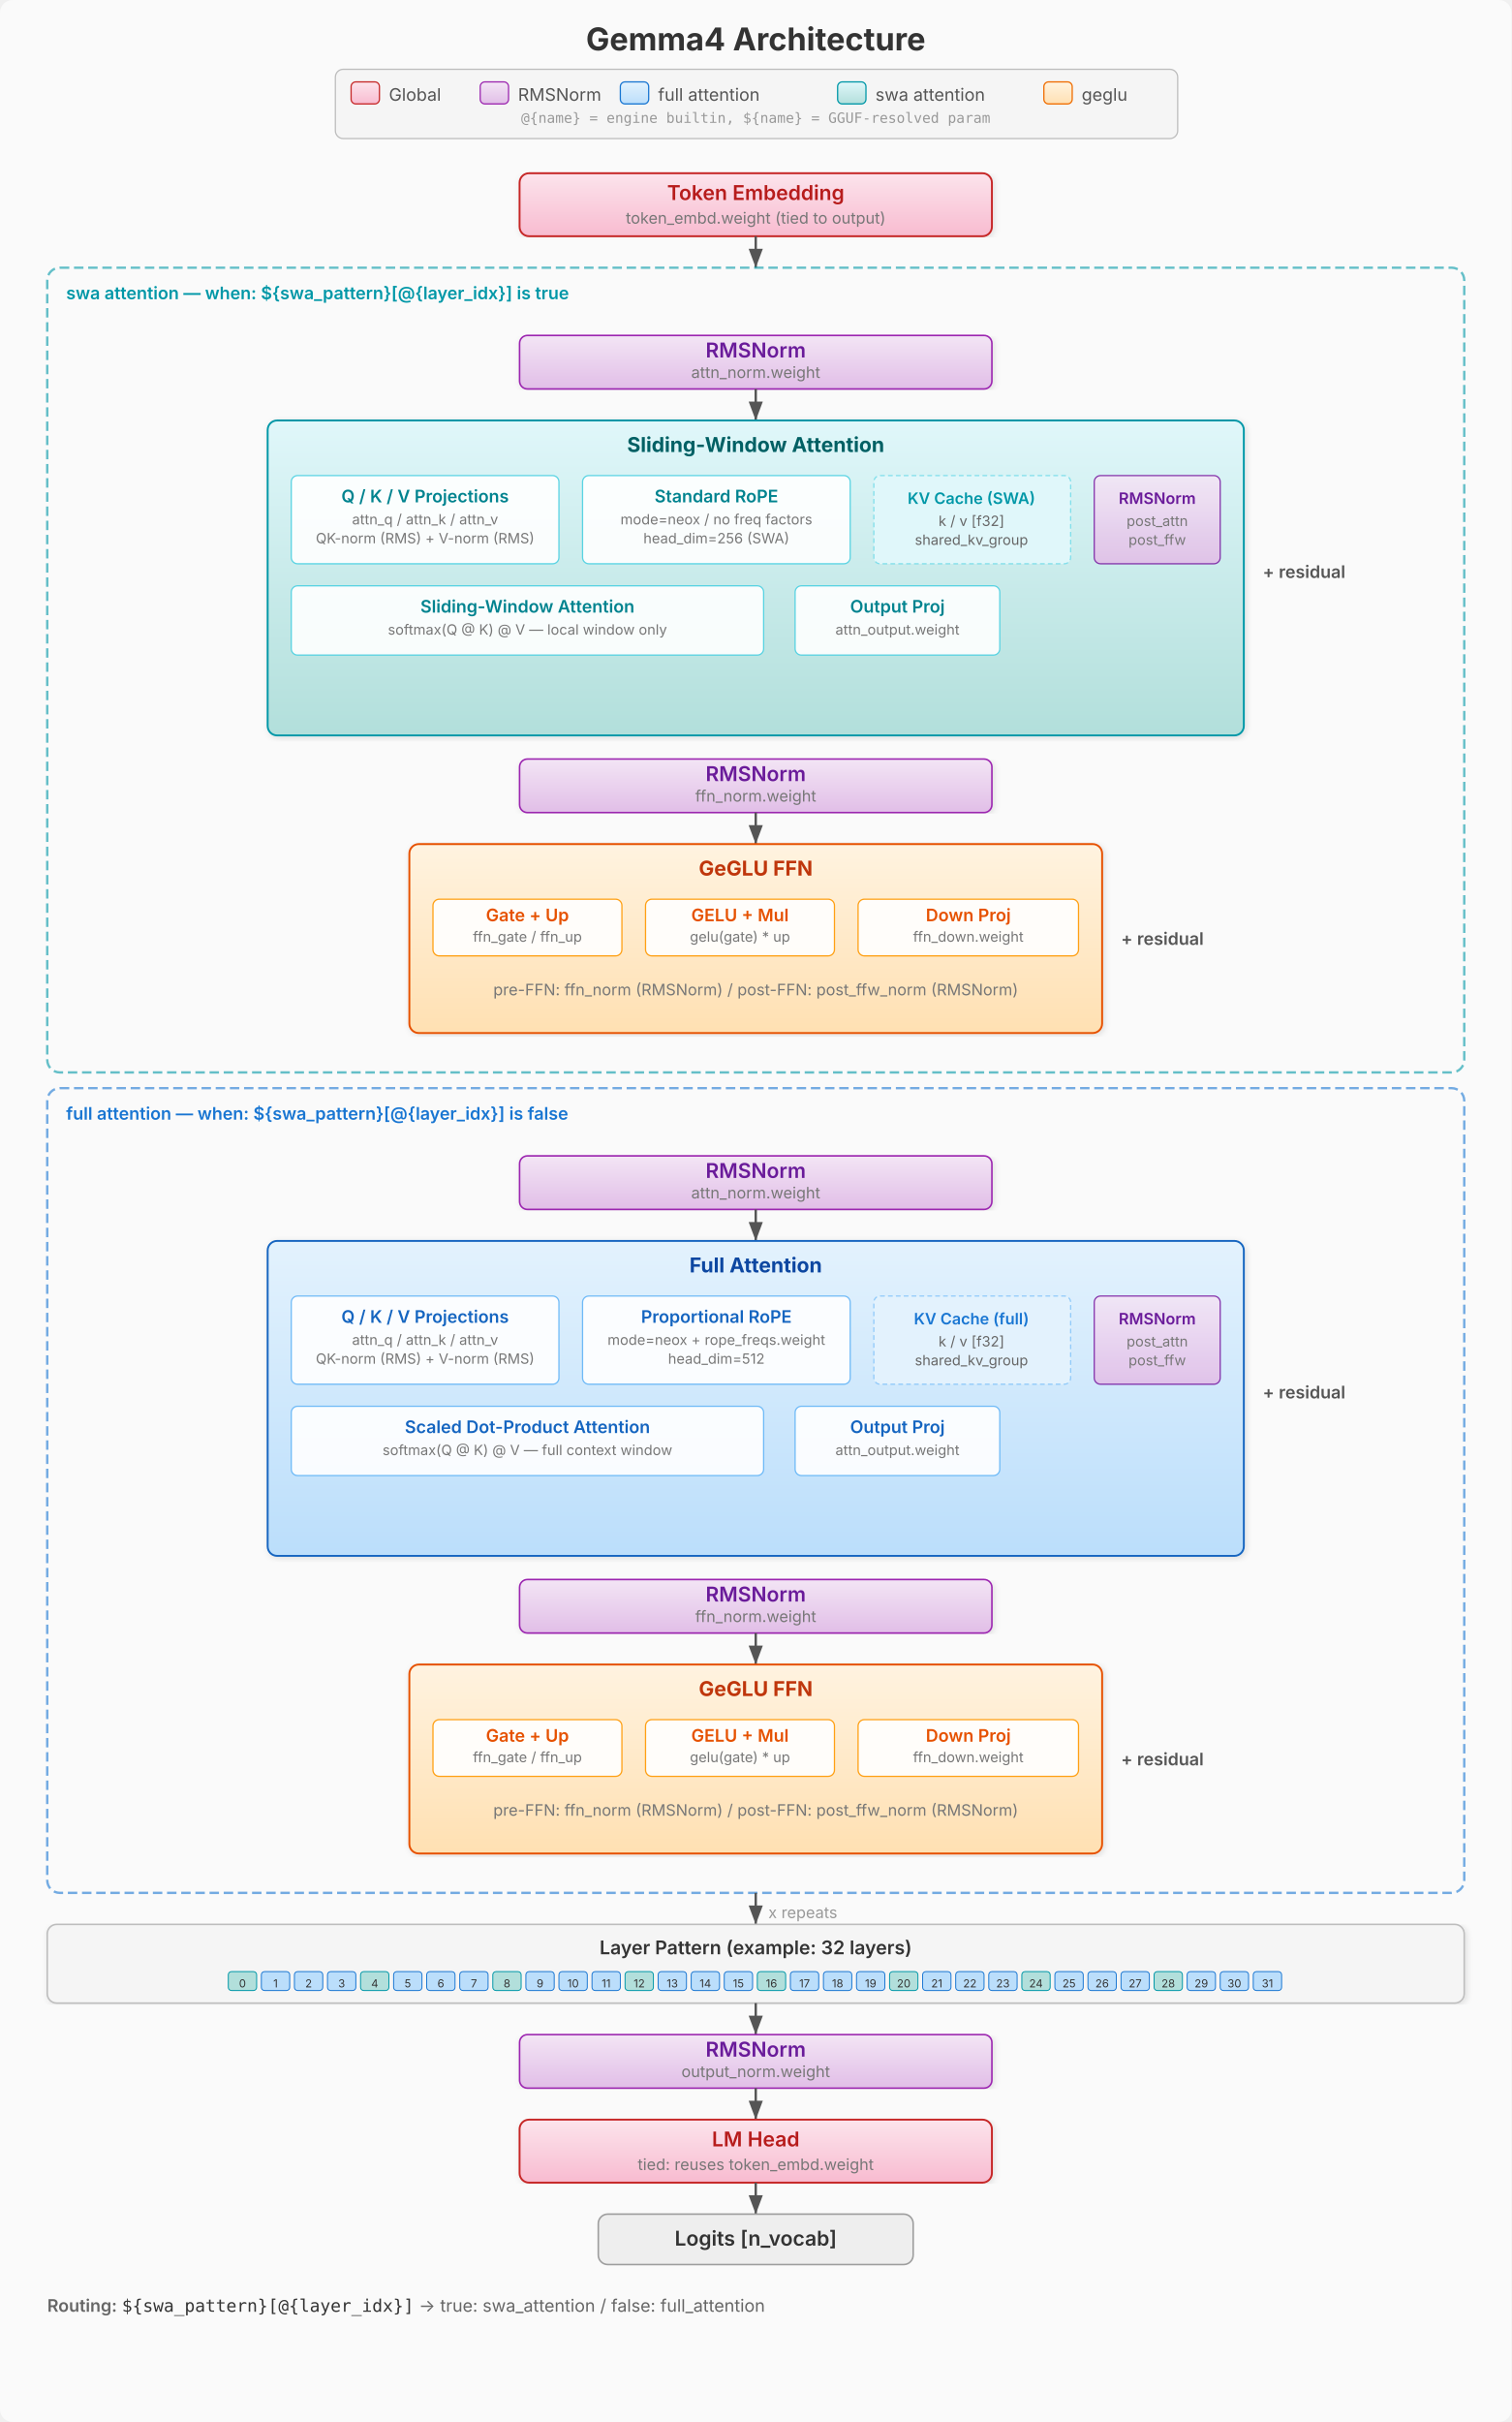
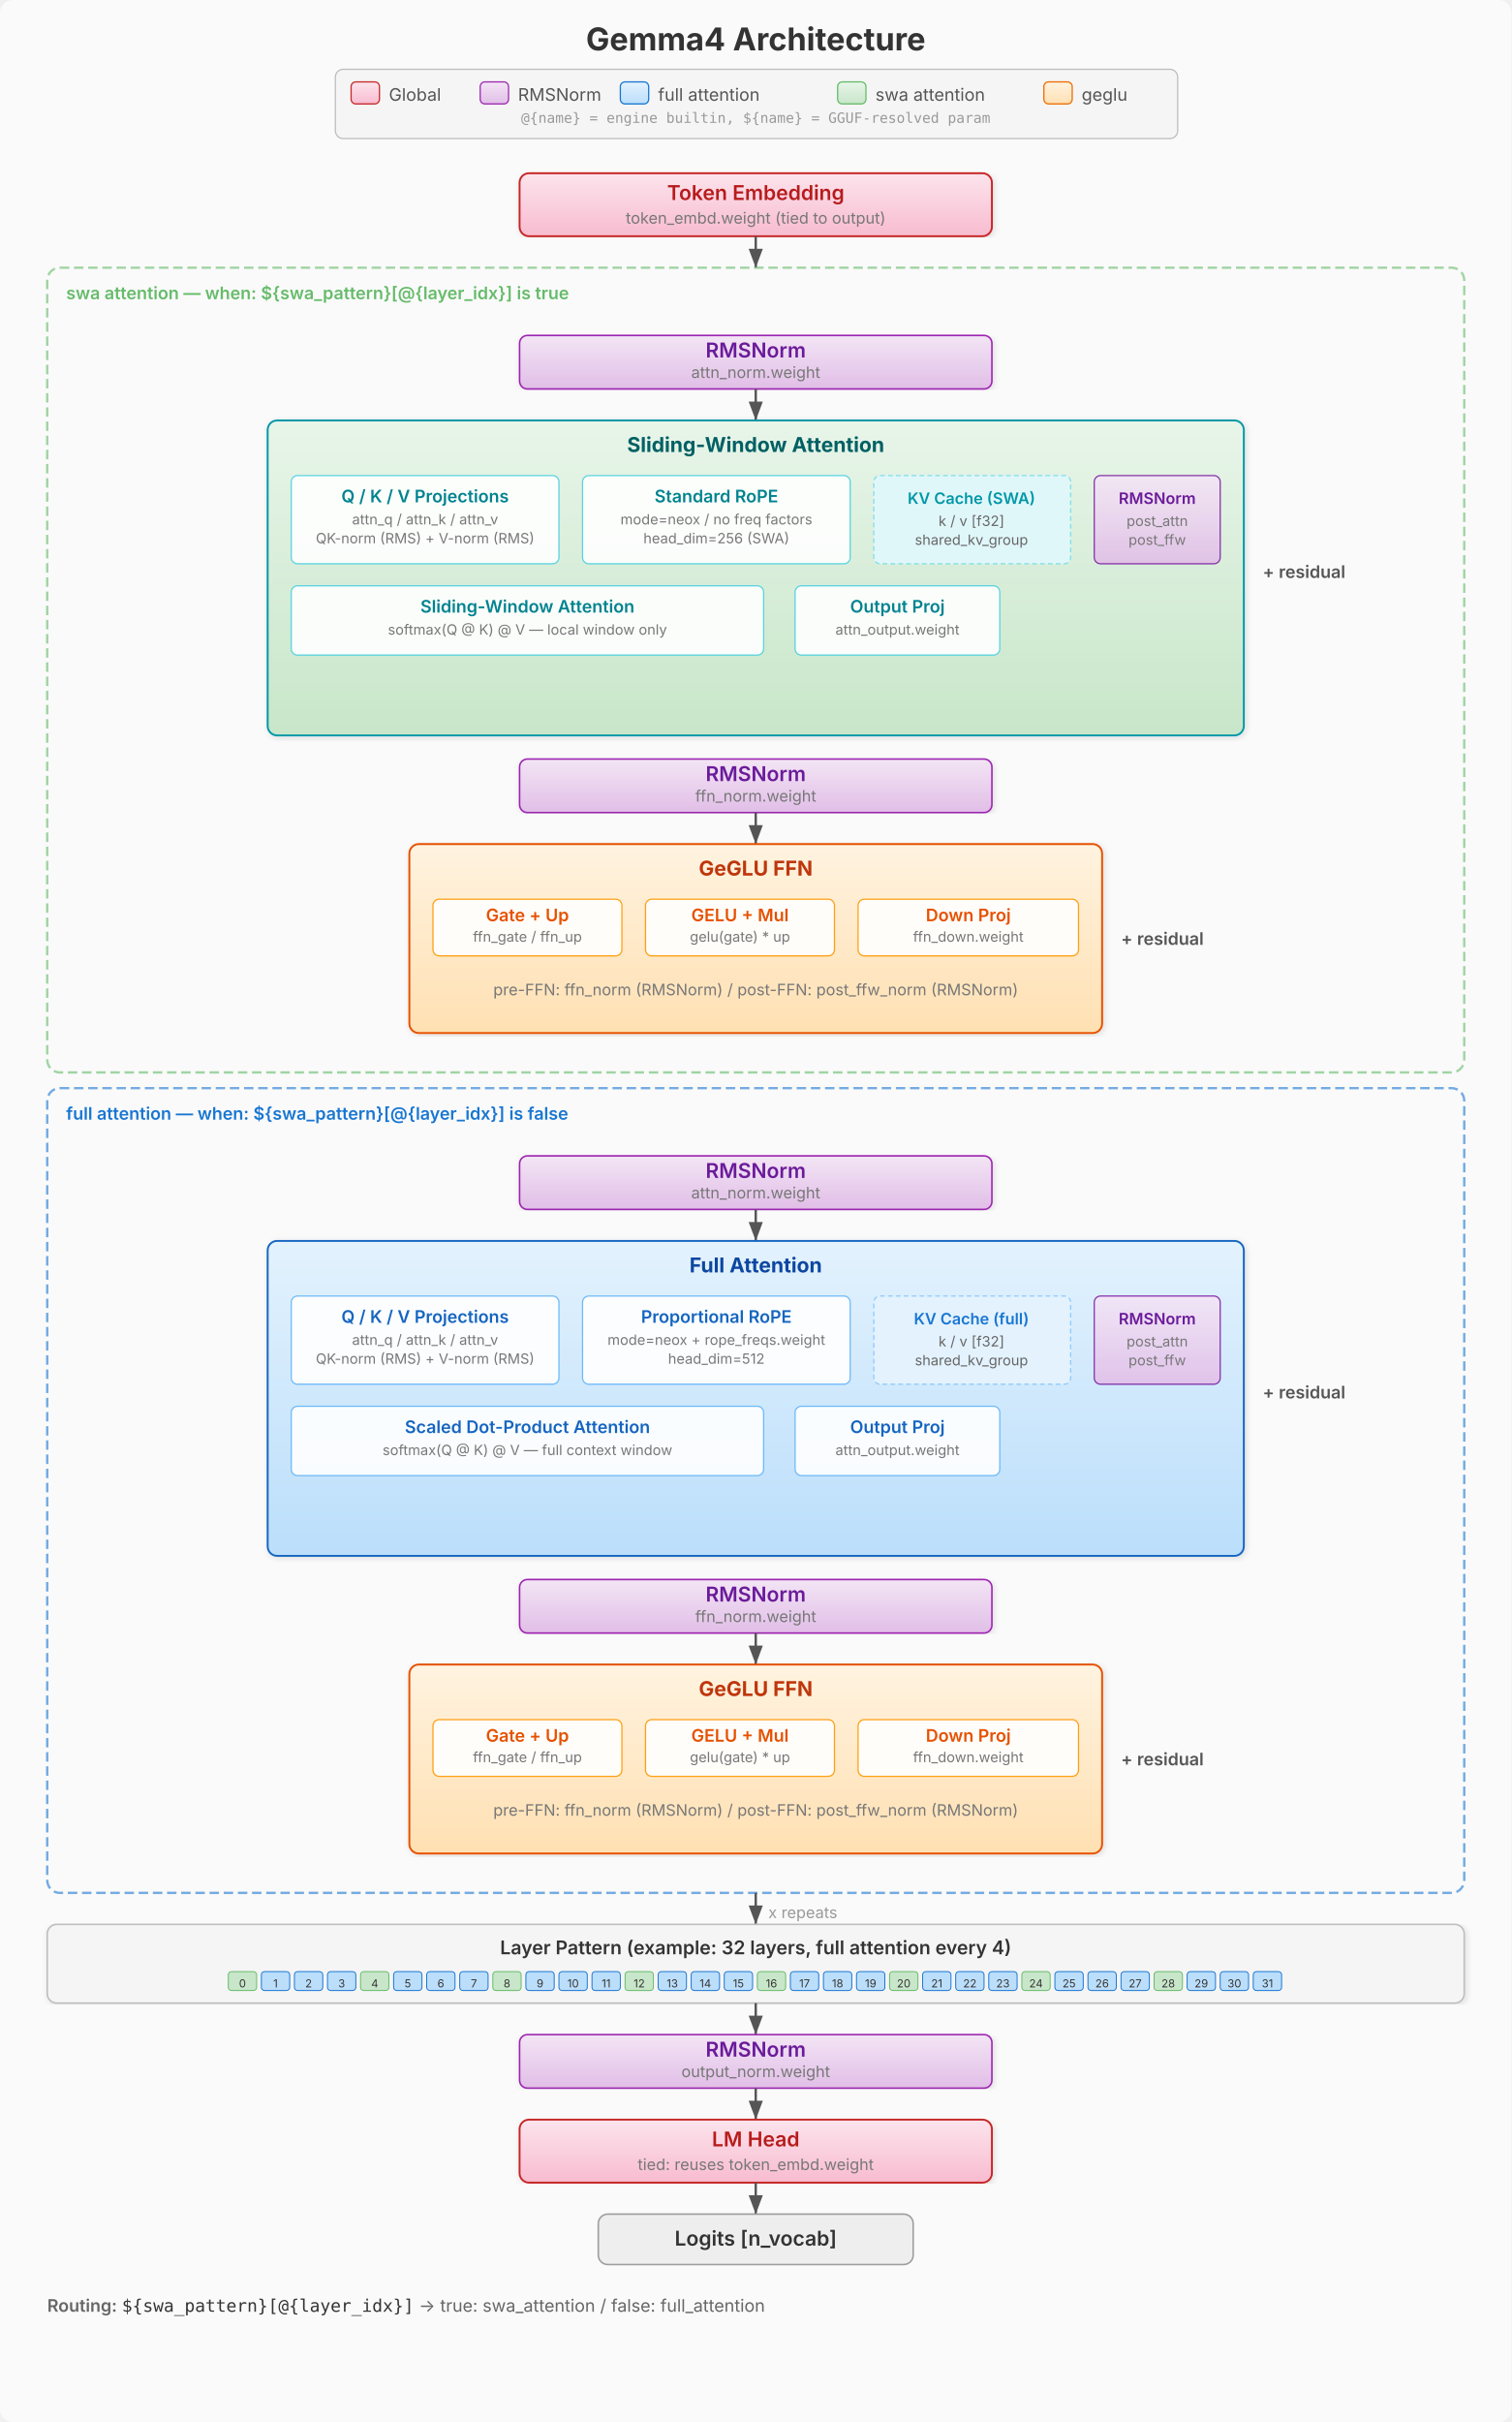
<svg xmlns="http://www.w3.org/2000/svg" viewBox="0 0 960 1538" font-family="system-ui, -apple-system, sans-serif" font-size="13">
  <defs>
    <marker id="arrow" markerWidth="8" markerHeight="6" refX="8" refY="3" orient="auto">
      <path d="M0,0 L8,3 L0,6" fill="#555555" />
    </marker>
    <linearGradient id="ssmGrad" x1="0" y1="0" x2="0" y2="1">
      <stop offset="0%" stop-color="#e8f5e9" />
      <stop offset="100%" stop-color="#c8e6c9" />
    </linearGradient>
    <linearGradient id="attnGrad" x1="0" y1="0" x2="0" y2="1">
      <stop offset="0%" stop-color="#e3f2fd" />
      <stop offset="100%" stop-color="#bbdefb" />
    </linearGradient>
    <linearGradient id="swaGrad" x1="0" y1="0" x2="0" y2="1">
-       <stop offset="0%" stop-color="#e0f7fa" />
-       <stop offset="100%" stop-color="#b2dfdb" />
+       <stop offset="0%" stop-color="#e8f5e9" />
+       <stop offset="100%" stop-color="#c8e6c9" />
    </linearGradient>
    <linearGradient id="ffnGrad" x1="0" y1="0" x2="0" y2="1">
      <stop offset="0%" stop-color="#fff3e0" />
      <stop offset="100%" stop-color="#ffe0b2" />
    </linearGradient>
    <linearGradient id="normGrad" x1="0" y1="0" x2="0" y2="1">
      <stop offset="0%" stop-color="#f3e5f5" />
      <stop offset="100%" stop-color="#e1bee7" />
    </linearGradient>
    <linearGradient id="globalGrad" x1="0" y1="0" x2="0" y2="1">
      <stop offset="0%" stop-color="#fce4ec" />
      <stop offset="100%" stop-color="#f8bbd0" />
    </linearGradient>
    <filter id="shadow" x="-2%" y="-2%" width="104%" height="104%">
      <feDropShadow dx="1" dy="1" stdDeviation="2" flood-opacity="0.12" />
    </filter>
    <g id="block_full_attention">
      <g>
        <rect width="620" height="200" rx="6" fill="url(#attnGrad)" stroke="#1565c0" stroke-width="1.2" filter="url(#shadow)" />
        <text x="310" y="20" text-anchor="middle" font-weight="700" font-size="13" fill="#0d47a1">Full Attention</text>
        <g transform="translate(15, 35)">
          <rect width="170" height="56" rx="4" fill="#fff" stroke="#64b5f6" stroke-width="0.8" opacity="0.9" />
          <text x="85" y="17" text-anchor="middle" font-size="11" font-weight="600" fill="#1565c0">Q / K / V Projections</text>
          <text x="85" y="31" text-anchor="middle" font-size="9" fill="#777">attn_q / attn_k / attn_v</text>
          <text x="85" y="43" text-anchor="middle" font-size="9" fill="#777">QK-norm (RMS) + V-norm (RMS)</text>
        </g>
        <g transform="translate(200, 35)">
          <rect width="170" height="56" rx="4" fill="#fff" stroke="#64b5f6" stroke-width="0.8" opacity="0.9" />
          <text x="85" y="17" text-anchor="middle" font-size="11" font-weight="600" fill="#1565c0">Proportional RoPE</text>
          <text x="85" y="31" text-anchor="middle" font-size="9" fill="#777">mode=neox + rope_freqs.weight</text>
          <text x="85" y="43" text-anchor="middle" font-size="9" fill="#777">head_dim=512</text>
        </g>
        <g transform="translate(15, 105)">
          <rect width="300" height="44" rx="4" fill="#fff" stroke="#64b5f6" stroke-width="0.8" opacity="0.9" />
          <text x="150" y="17" text-anchor="middle" font-size="11" font-weight="600" fill="#1565c0">Scaled Dot-Product Attention</text>
          <text x="150" y="31" text-anchor="middle" font-size="9" fill="#777">softmax(Q @ K) @ V — full context window</text>
        </g>
        <g transform="translate(335, 105)">
          <rect width="130" height="44" rx="4" fill="#fff" stroke="#64b5f6" stroke-width="0.8" opacity="0.9" />
          <text x="65" y="17" text-anchor="middle" font-size="11" font-weight="600" fill="#1565c0">Output Proj</text>
          <text x="65" y="31" text-anchor="middle" font-size="9" fill="#777">attn_output.weight</text>
        </g>
        <g transform="translate(385, 35)">
          <rect width="125" height="56" rx="4" fill="#e3f2fd" stroke="#90caf9" stroke-width="0.8" stroke-dasharray="3,2" />
          <text x="62" y="18" text-anchor="middle" font-size="10" font-weight="600" fill="#1976d2">KV Cache (full)</text>
          <text x="62" y="32" text-anchor="middle" font-size="9" fill="#666">k / v [f32]</text>
          <text x="62" y="44" text-anchor="middle" font-size="9" fill="#666">shared_kv_group</text>
        </g>
        <g transform="translate(525, 35)">
          <rect width="80" height="56" rx="4" fill="url(#normGrad)" stroke="#7b1fa2" stroke-width="0.8" opacity="0.9" />
          <text x="40" y="18" text-anchor="middle" font-size="10" font-weight="600" fill="#6a1b9a">RMSNorm</text>
          <text x="40" y="32" text-anchor="middle" font-size="9" fill="#777">post_attn</text>
          <text x="40" y="44" text-anchor="middle" font-size="9" fill="#777">post_ffw</text>
        </g>
      </g>
    </g>
    <g id="block_swa_attention">
      <g>
        <rect width="620" height="200" rx="6" fill="url(#swaGrad)" stroke="#0097A7" stroke-width="1.2" filter="url(#shadow)" />
        <text x="310" y="20" text-anchor="middle" font-weight="700" font-size="13" fill="#006064">Sliding-Window Attention</text>
        <g transform="translate(15, 35)">
          <rect width="170" height="56" rx="4" fill="#fff" stroke="#4dd0e1" stroke-width="0.8" opacity="0.9" />
          <text x="85" y="17" text-anchor="middle" font-size="11" font-weight="600" fill="#00838f">Q / K / V Projections</text>
          <text x="85" y="31" text-anchor="middle" font-size="9" fill="#777">attn_q / attn_k / attn_v</text>
          <text x="85" y="43" text-anchor="middle" font-size="9" fill="#777">QK-norm (RMS) + V-norm (RMS)</text>
        </g>
        <g transform="translate(200, 35)">
          <rect width="170" height="56" rx="4" fill="#fff" stroke="#4dd0e1" stroke-width="0.8" opacity="0.9" />
          <text x="85" y="17" text-anchor="middle" font-size="11" font-weight="600" fill="#00838f">Standard RoPE</text>
          <text x="85" y="31" text-anchor="middle" font-size="9" fill="#777">mode=neox / no freq factors</text>
          <text x="85" y="43" text-anchor="middle" font-size="9" fill="#777">head_dim=256 (SWA)</text>
        </g>
        <g transform="translate(15, 105)">
          <rect width="300" height="44" rx="4" fill="#fff" stroke="#4dd0e1" stroke-width="0.8" opacity="0.9" />
          <text x="150" y="17" text-anchor="middle" font-size="11" font-weight="600" fill="#00838f">Sliding-Window Attention</text>
          <text x="150" y="31" text-anchor="middle" font-size="9" fill="#777">softmax(Q @ K) @ V — local window only</text>
        </g>
        <g transform="translate(335, 105)">
          <rect width="130" height="44" rx="4" fill="#fff" stroke="#4dd0e1" stroke-width="0.8" opacity="0.9" />
          <text x="65" y="17" text-anchor="middle" font-size="11" font-weight="600" fill="#00838f">Output Proj</text>
          <text x="65" y="31" text-anchor="middle" font-size="9" fill="#777">attn_output.weight</text>
        </g>
        <g transform="translate(385, 35)">
          <rect width="125" height="56" rx="4" fill="#e0f7fa" stroke="#80deea" stroke-width="0.8" stroke-dasharray="3,2" />
          <text x="62" y="18" text-anchor="middle" font-size="10" font-weight="600" fill="#0097A7">KV Cache (SWA)</text>
          <text x="62" y="32" text-anchor="middle" font-size="9" fill="#666">k / v [f32]</text>
          <text x="62" y="44" text-anchor="middle" font-size="9" fill="#666">shared_kv_group</text>
        </g>
        <g transform="translate(525, 35)">
          <rect width="80" height="56" rx="4" fill="url(#normGrad)" stroke="#7b1fa2" stroke-width="0.8" opacity="0.9" />
          <text x="40" y="18" text-anchor="middle" font-size="10" font-weight="600" fill="#6a1b9a">RMSNorm</text>
          <text x="40" y="32" text-anchor="middle" font-size="9" fill="#777">post_attn</text>
          <text x="40" y="44" text-anchor="middle" font-size="9" fill="#777">post_ffw</text>
        </g>
      </g>
    </g>
    <g id="block_geglu">
      <g>
        <rect width="440" height="120" rx="6" fill="url(#ffnGrad)" stroke="#e65100" stroke-width="1.2" filter="url(#shadow)" />
        <text x="220" y="20" text-anchor="middle" font-weight="700" font-size="13" fill="#bf360c">GeGLU FFN</text>
        <g transform="translate(15, 35)">
          <rect width="120" height="36" rx="4" fill="#fff" stroke="#ff9800" stroke-width="0.8" opacity="0.9" />
          <text x="60" y="14" text-anchor="middle" font-size="11" font-weight="600" fill="#e65100">Gate + Up</text>
          <text x="60" y="27" text-anchor="middle" font-size="9" fill="#777">ffn_gate / ffn_up</text>
        </g>
        <g transform="translate(150, 35)">
          <rect width="120" height="36" rx="4" fill="#fff" stroke="#ff9800" stroke-width="0.8" opacity="0.9" />
          <text x="60" y="14" text-anchor="middle" font-size="11" font-weight="600" fill="#e65100">GELU + Mul</text>
          <text x="60" y="27" text-anchor="middle" font-size="9" fill="#777">gelu(gate) * up</text>
        </g>
        <g transform="translate(285, 35)">
          <rect width="140" height="36" rx="4" fill="#fff" stroke="#ff9800" stroke-width="0.8" opacity="0.9" />
          <text x="70" y="14" text-anchor="middle" font-size="11" font-weight="600" fill="#e65100">Down Proj</text>
          <text x="70" y="27" text-anchor="middle" font-size="9" fill="#777">ffn_down.weight</text>
        </g>
        <text x="220" y="96" text-anchor="middle" font-size="10" fill="#777">pre-FFN: ffn_norm (RMSNorm) / post-FFN: post_ffw_norm (RMSNorm)</text>
      </g>
    </g>
  </defs>
  <rect width="960" height="1538" fill="#fafafa" rx="8" />
  <text x="480" y="32" text-anchor="middle" font-size="20" font-weight="bold" fill="#333333">Gemma4 Architecture</text>
  <rect x="213" y="44" width="535" height="44" rx="5" fill="#f5f5f5" stroke="#bdbdbd" stroke-width="0.8" />
  <g transform="translate(223, 52)">
    <rect x="0" width="18" height="14" rx="3" fill="url(#globalGrad)" stroke="#C62828" stroke-width="0.8" />
    <text x="24" y="12" font-size="11" fill="#555555">Global</text>
    <rect x="82" width="18" height="14" rx="3" fill="url(#normGrad)" stroke="#9C27B0" stroke-width="0.8" />
    <text x="106" y="12" font-size="11" fill="#555555">RMSNorm</text>
    <rect x="171" width="18" height="14" rx="3" fill="url(#attnGrad)" stroke="#1976D2" stroke-width="0.8" />
    <text x="195" y="12" font-size="11" fill="#555555">full attention</text>
-     <rect x="309" width="18" height="14" rx="3" fill="url(#swaGrad)" stroke="#0097A7" stroke-width="0.8" />
+     <rect x="309" width="18" height="14" rx="3" fill="url(#swaGrad)" stroke="#66BB6A" stroke-width="0.8" />
    <text x="333" y="12" font-size="11" fill="#555555">swa attention</text>
    <rect x="440" width="18" height="14" rx="3" fill="url(#ffnGrad)" stroke="#EF6C00" stroke-width="0.8" />
    <text x="464" y="12" font-size="11" fill="#555555">geglu</text>
  </g>
  <text x="480" y="78" text-anchor="middle" font-size="9" fill="#999999" font-family="monospace">@{name} = engine builtin, ${name} = GGUF-resolved param</text>
  <g transform="translate(330, 110)">
    <rect width="300" height="40" rx="6" fill="url(#globalGrad)" stroke="#C62828" stroke-width="1.2" filter="url(#shadow)" />
    <text x="150" y="17" text-anchor="middle" font-weight="600" fill="#b71c1c">Token Embedding</text>
    <text x="150" y="32" text-anchor="middle" font-size="10" fill="#777777">token_embd.weight (tied to output)</text>
  </g>
  <line x1="480" y1="150" x2="480" y2="170" stroke="#555555" stroke-width="1.5" marker-end="url(#arrow)" />
-   <rect x="30" y="170" width="900" height="511" rx="8" fill="none" stroke="#0097A7" stroke-width="1.5" stroke-dasharray="6,3" opacity="0.6" />
-   <text x="42" y="190" font-size="11" font-weight="600" fill="#0097A7">swa attention — when: ${swa_pattern}[@{layer_idx}] is true</text>
+   <rect x="30" y="170" width="900" height="511" rx="8" fill="none" stroke="#66BB6A" stroke-width="1.5" stroke-dasharray="6,3" opacity="0.6" />
+   <text x="42" y="190" font-size="11" font-weight="600" fill="#66BB6A">swa attention — when: ${swa_pattern}[@{layer_idx}] is true</text>
  <g transform="translate(330, 213)">
    <rect width="300" height="34" rx="5" fill="url(#normGrad)" stroke="#9C27B0" stroke-width="1" filter="url(#shadow)" />
    <text x="150" y="14" text-anchor="middle" font-weight="600" fill="#6a1b9a">RMSNorm</text>
    <text x="150" y="27" text-anchor="middle" font-size="10" fill="#777777">attn_norm.weight</text>
  </g>
  <line x1="480" y1="247" x2="480" y2="267" stroke="#555555" stroke-width="1.5" marker-end="url(#arrow)" />
  <use href="#block_swa_attention" transform="translate(170, 267)" />
  <text x="802" y="367" font-size="11" fill="#555555" font-weight="600">+ residual</text>
  <g transform="translate(330, 482)">
    <rect width="300" height="34" rx="5" fill="url(#normGrad)" stroke="#9C27B0" stroke-width="1" filter="url(#shadow)" />
    <text x="150" y="14" text-anchor="middle" font-weight="600" fill="#6a1b9a">RMSNorm</text>
    <text x="150" y="27" text-anchor="middle" font-size="10" fill="#777777">ffn_norm.weight</text>
  </g>
  <line x1="480" y1="516" x2="480" y2="536" stroke="#555555" stroke-width="1.5" marker-end="url(#arrow)" />
  <use href="#block_geglu" transform="translate(260, 536)" />
  <text x="712" y="600" font-size="11" fill="#555555" font-weight="600">+ residual</text>
  <rect x="30" y="691" width="900" height="511" rx="8" fill="none" stroke="#1976D2" stroke-width="1.5" stroke-dasharray="6,3" opacity="0.6" />
  <text x="42" y="711" font-size="11" font-weight="600" fill="#1976D2">full attention — when: ${swa_pattern}[@{layer_idx}] is false</text>
  <g transform="translate(330, 734)">
    <rect width="300" height="34" rx="5" fill="url(#normGrad)" stroke="#9C27B0" stroke-width="1" filter="url(#shadow)" />
    <text x="150" y="14" text-anchor="middle" font-weight="600" fill="#6a1b9a">RMSNorm</text>
    <text x="150" y="27" text-anchor="middle" font-size="10" fill="#777777">attn_norm.weight</text>
  </g>
  <line x1="480" y1="768" x2="480" y2="788" stroke="#555555" stroke-width="1.5" marker-end="url(#arrow)" />
  <use href="#block_full_attention" transform="translate(170, 788)" />
  <text x="802" y="888" font-size="11" fill="#555555" font-weight="600">+ residual</text>
  <g transform="translate(330, 1003)">
    <rect width="300" height="34" rx="5" fill="url(#normGrad)" stroke="#9C27B0" stroke-width="1" filter="url(#shadow)" />
    <text x="150" y="14" text-anchor="middle" font-weight="600" fill="#6a1b9a">RMSNorm</text>
    <text x="150" y="27" text-anchor="middle" font-size="10" fill="#777777">ffn_norm.weight</text>
  </g>
  <line x1="480" y1="1037" x2="480" y2="1057" stroke="#555555" stroke-width="1.5" marker-end="url(#arrow)" />
  <use href="#block_geglu" transform="translate(260, 1057)" />
  <text x="712" y="1121" font-size="11" fill="#555555" font-weight="600">+ residual</text>
  <line x1="480" y1="1202" x2="480" y2="1222" stroke="#555555" stroke-width="1.5" marker-end="url(#arrow)" />
  <text x="488" y="1218" font-size="10" fill="#999999">x repeats</text>
  <g transform="translate(30, 1222)">
    <rect width="900" height="50" rx="6" fill="#f5f5f5" stroke="#bdbdbd" stroke-width="1" filter="url(#shadow)" />
-     <text x="450" y="19" text-anchor="middle" font-size="12" font-weight="600" fill="#333333">Layer Pattern (example: 32 layers)</text>
+     <text x="450" y="19" text-anchor="middle" font-size="12" font-weight="600" fill="#333333">Layer Pattern (example: 32 layers, full attention every 4)</text>
    <g transform="translate(115, 30)">
-       <rect x="0" width="18" height="12" rx="2" fill="#b2dfdb" stroke="#0097A7" stroke-width="0.6" />
+       <rect x="0" width="18" height="12" rx="2" fill="#c8e6c9" stroke="#66BB6A" stroke-width="0.6" />
      <text x="9" y="10" text-anchor="middle" font-size="7" fill="#333333">0</text>
      <rect x="21" width="18" height="12" rx="2" fill="#bbdefb" stroke="#1976D2" stroke-width="0.6" />
      <text x="30" y="10" text-anchor="middle" font-size="7" fill="#333333">1</text>
      <rect x="42" width="18" height="12" rx="2" fill="#bbdefb" stroke="#1976D2" stroke-width="0.6" />
      <text x="51" y="10" text-anchor="middle" font-size="7" fill="#333333">2</text>
      <rect x="63" width="18" height="12" rx="2" fill="#bbdefb" stroke="#1976D2" stroke-width="0.6" />
      <text x="72" y="10" text-anchor="middle" font-size="7" fill="#333333">3</text>
-       <rect x="84" width="18" height="12" rx="2" fill="#b2dfdb" stroke="#0097A7" stroke-width="0.6" />
+       <rect x="84" width="18" height="12" rx="2" fill="#c8e6c9" stroke="#66BB6A" stroke-width="0.6" />
      <text x="93" y="10" text-anchor="middle" font-size="7" fill="#333333">4</text>
      <rect x="105" width="18" height="12" rx="2" fill="#bbdefb" stroke="#1976D2" stroke-width="0.6" />
      <text x="114" y="10" text-anchor="middle" font-size="7" fill="#333333">5</text>
      <rect x="126" width="18" height="12" rx="2" fill="#bbdefb" stroke="#1976D2" stroke-width="0.6" />
      <text x="135" y="10" text-anchor="middle" font-size="7" fill="#333333">6</text>
      <rect x="147" width="18" height="12" rx="2" fill="#bbdefb" stroke="#1976D2" stroke-width="0.6" />
      <text x="156" y="10" text-anchor="middle" font-size="7" fill="#333333">7</text>
-       <rect x="168" width="18" height="12" rx="2" fill="#b2dfdb" stroke="#0097A7" stroke-width="0.6" />
+       <rect x="168" width="18" height="12" rx="2" fill="#c8e6c9" stroke="#66BB6A" stroke-width="0.6" />
      <text x="177" y="10" text-anchor="middle" font-size="7" fill="#333333">8</text>
      <rect x="189" width="18" height="12" rx="2" fill="#bbdefb" stroke="#1976D2" stroke-width="0.6" />
      <text x="198" y="10" text-anchor="middle" font-size="7" fill="#333333">9</text>
      <rect x="210" width="18" height="12" rx="2" fill="#bbdefb" stroke="#1976D2" stroke-width="0.6" />
      <text x="219" y="10" text-anchor="middle" font-size="7" fill="#333333">10</text>
      <rect x="231" width="18" height="12" rx="2" fill="#bbdefb" stroke="#1976D2" stroke-width="0.6" />
      <text x="240" y="10" text-anchor="middle" font-size="7" fill="#333333">11</text>
-       <rect x="252" width="18" height="12" rx="2" fill="#b2dfdb" stroke="#0097A7" stroke-width="0.6" />
+       <rect x="252" width="18" height="12" rx="2" fill="#c8e6c9" stroke="#66BB6A" stroke-width="0.6" />
      <text x="261" y="10" text-anchor="middle" font-size="7" fill="#333333">12</text>
      <rect x="273" width="18" height="12" rx="2" fill="#bbdefb" stroke="#1976D2" stroke-width="0.6" />
      <text x="282" y="10" text-anchor="middle" font-size="7" fill="#333333">13</text>
      <rect x="294" width="18" height="12" rx="2" fill="#bbdefb" stroke="#1976D2" stroke-width="0.6" />
      <text x="303" y="10" text-anchor="middle" font-size="7" fill="#333333">14</text>
      <rect x="315" width="18" height="12" rx="2" fill="#bbdefb" stroke="#1976D2" stroke-width="0.6" />
      <text x="324" y="10" text-anchor="middle" font-size="7" fill="#333333">15</text>
-       <rect x="336" width="18" height="12" rx="2" fill="#b2dfdb" stroke="#0097A7" stroke-width="0.6" />
+       <rect x="336" width="18" height="12" rx="2" fill="#c8e6c9" stroke="#66BB6A" stroke-width="0.6" />
      <text x="345" y="10" text-anchor="middle" font-size="7" fill="#333333">16</text>
      <rect x="357" width="18" height="12" rx="2" fill="#bbdefb" stroke="#1976D2" stroke-width="0.6" />
      <text x="366" y="10" text-anchor="middle" font-size="7" fill="#333333">17</text>
      <rect x="378" width="18" height="12" rx="2" fill="#bbdefb" stroke="#1976D2" stroke-width="0.6" />
      <text x="387" y="10" text-anchor="middle" font-size="7" fill="#333333">18</text>
      <rect x="399" width="18" height="12" rx="2" fill="#bbdefb" stroke="#1976D2" stroke-width="0.6" />
      <text x="408" y="10" text-anchor="middle" font-size="7" fill="#333333">19</text>
-       <rect x="420" width="18" height="12" rx="2" fill="#b2dfdb" stroke="#0097A7" stroke-width="0.6" />
+       <rect x="420" width="18" height="12" rx="2" fill="#c8e6c9" stroke="#66BB6A" stroke-width="0.6" />
      <text x="429" y="10" text-anchor="middle" font-size="7" fill="#333333">20</text>
      <rect x="441" width="18" height="12" rx="2" fill="#bbdefb" stroke="#1976D2" stroke-width="0.6" />
      <text x="450" y="10" text-anchor="middle" font-size="7" fill="#333333">21</text>
      <rect x="462" width="18" height="12" rx="2" fill="#bbdefb" stroke="#1976D2" stroke-width="0.6" />
      <text x="471" y="10" text-anchor="middle" font-size="7" fill="#333333">22</text>
      <rect x="483" width="18" height="12" rx="2" fill="#bbdefb" stroke="#1976D2" stroke-width="0.6" />
      <text x="492" y="10" text-anchor="middle" font-size="7" fill="#333333">23</text>
-       <rect x="504" width="18" height="12" rx="2" fill="#b2dfdb" stroke="#0097A7" stroke-width="0.6" />
+       <rect x="504" width="18" height="12" rx="2" fill="#c8e6c9" stroke="#66BB6A" stroke-width="0.6" />
      <text x="513" y="10" text-anchor="middle" font-size="7" fill="#333333">24</text>
      <rect x="525" width="18" height="12" rx="2" fill="#bbdefb" stroke="#1976D2" stroke-width="0.6" />
      <text x="534" y="10" text-anchor="middle" font-size="7" fill="#333333">25</text>
      <rect x="546" width="18" height="12" rx="2" fill="#bbdefb" stroke="#1976D2" stroke-width="0.6" />
      <text x="555" y="10" text-anchor="middle" font-size="7" fill="#333333">26</text>
      <rect x="567" width="18" height="12" rx="2" fill="#bbdefb" stroke="#1976D2" stroke-width="0.6" />
      <text x="576" y="10" text-anchor="middle" font-size="7" fill="#333333">27</text>
-       <rect x="588" width="18" height="12" rx="2" fill="#b2dfdb" stroke="#0097A7" stroke-width="0.6" />
+       <rect x="588" width="18" height="12" rx="2" fill="#c8e6c9" stroke="#66BB6A" stroke-width="0.6" />
      <text x="597" y="10" text-anchor="middle" font-size="7" fill="#333333">28</text>
      <rect x="609" width="18" height="12" rx="2" fill="#bbdefb" stroke="#1976D2" stroke-width="0.6" />
      <text x="618" y="10" text-anchor="middle" font-size="7" fill="#333333">29</text>
      <rect x="630" width="18" height="12" rx="2" fill="#bbdefb" stroke="#1976D2" stroke-width="0.6" />
      <text x="639" y="10" text-anchor="middle" font-size="7" fill="#333333">30</text>
      <rect x="651" width="18" height="12" rx="2" fill="#bbdefb" stroke="#1976D2" stroke-width="0.6" />
      <text x="660" y="10" text-anchor="middle" font-size="7" fill="#333333">31</text>
    </g>
  </g>
  <line x1="480" y1="1272" x2="480" y2="1292" stroke="#555555" stroke-width="1.5" marker-end="url(#arrow)" />
  <g transform="translate(330, 1292)">
    <rect width="300" height="34" rx="5" fill="url(#normGrad)" stroke="#9C27B0" stroke-width="1" filter="url(#shadow)" />
    <text x="150" y="14" text-anchor="middle" font-weight="600" fill="#6a1b9a">RMSNorm</text>
    <text x="150" y="27" text-anchor="middle" font-size="10" fill="#777777">output_norm.weight</text>
  </g>
  <line x1="480" y1="1326" x2="480" y2="1346" stroke="#555555" stroke-width="1.5" marker-end="url(#arrow)" />
  <g transform="translate(330, 1346)">
    <rect width="300" height="40" rx="6" fill="url(#globalGrad)" stroke="#C62828" stroke-width="1.2" filter="url(#shadow)" />
    <text x="150" y="17" text-anchor="middle" font-weight="600" fill="#b71c1c">LM Head</text>
    <text x="150" y="32" text-anchor="middle" font-size="10" fill="#777777">tied: reuses token_embd.weight</text>
  </g>
  <line x1="480" y1="1386" x2="480" y2="1406" stroke="#555555" stroke-width="1.5" marker-end="url(#arrow)" />
  <g transform="translate(380, 1406)">
    <rect width="200" height="32" rx="6" fill="#eeeeee" stroke="#9e9e9e" stroke-width="1" />
    <text x="100" y="20" text-anchor="middle" font-weight="600" fill="#333333">Logits [n_vocab]</text>
  </g>
  <text x="30" y="1468" font-size="11" fill="#666666">
    <tspan font-weight="600">Routing:</tspan>
    <tspan font-family="monospace" fill="#333333">${swa_pattern}[@{layer_idx}]</tspan> -&gt; true: swa_attention / false: full_attention</text>
</svg>
